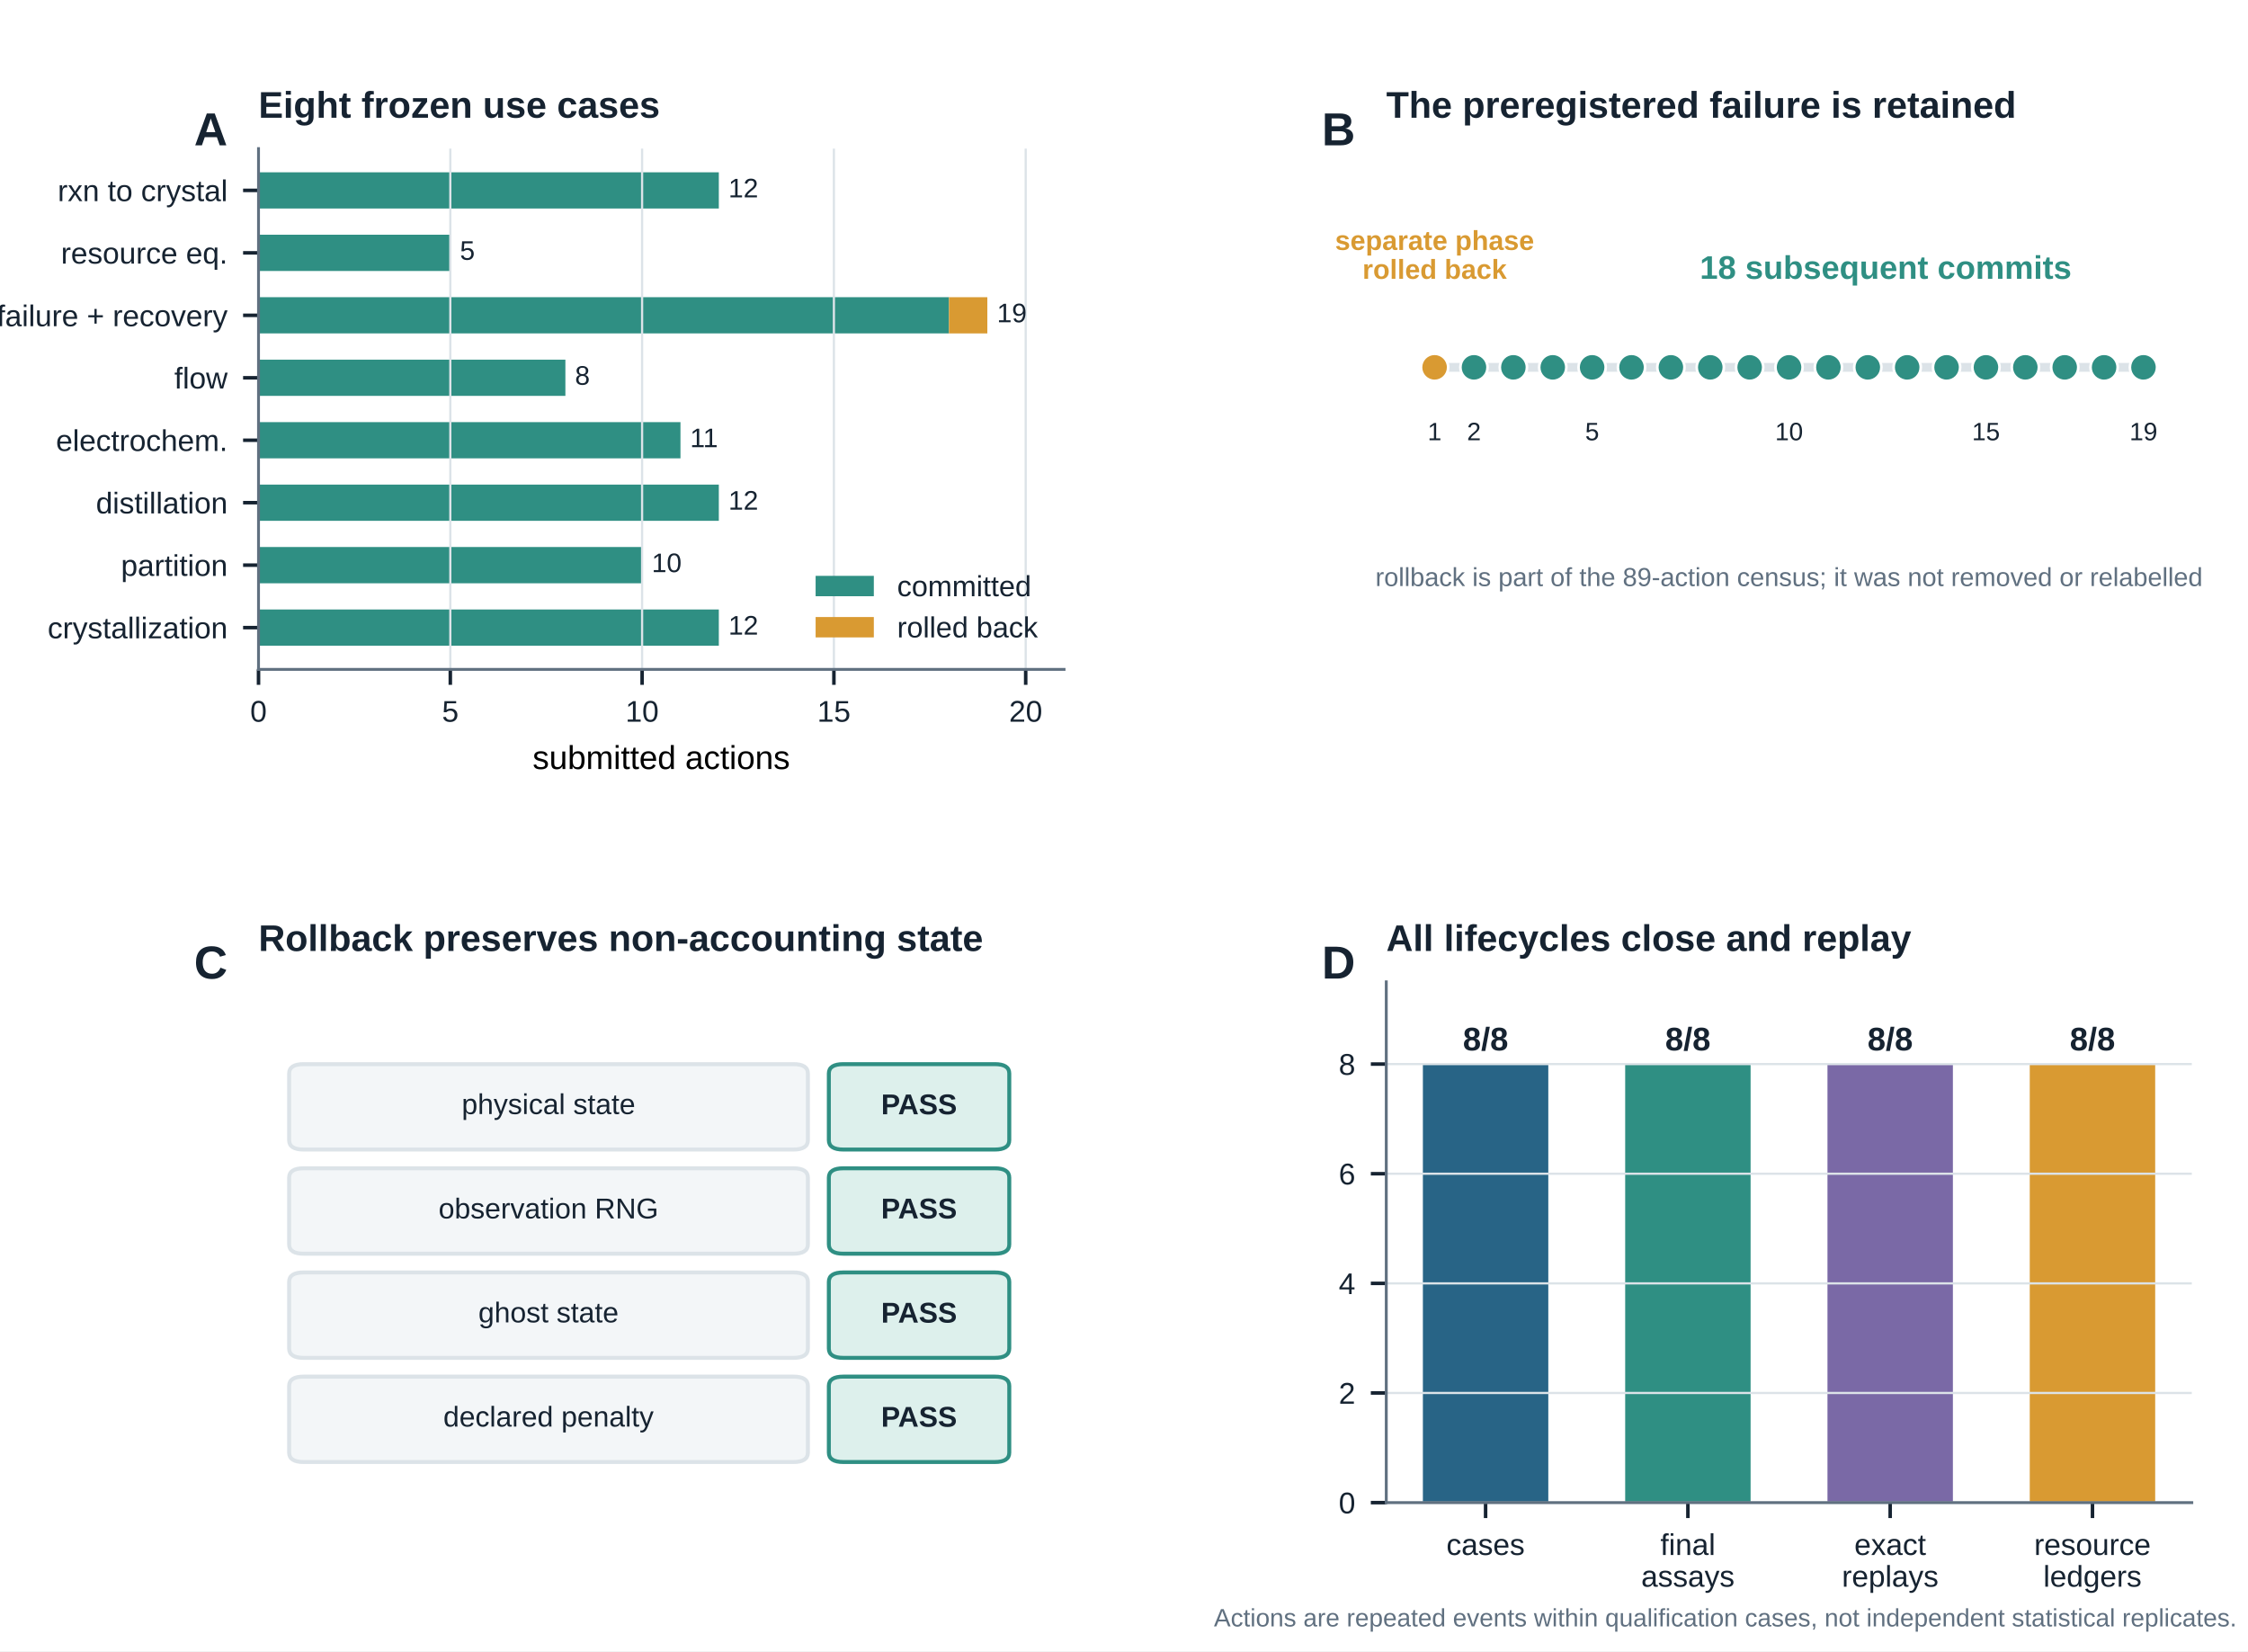
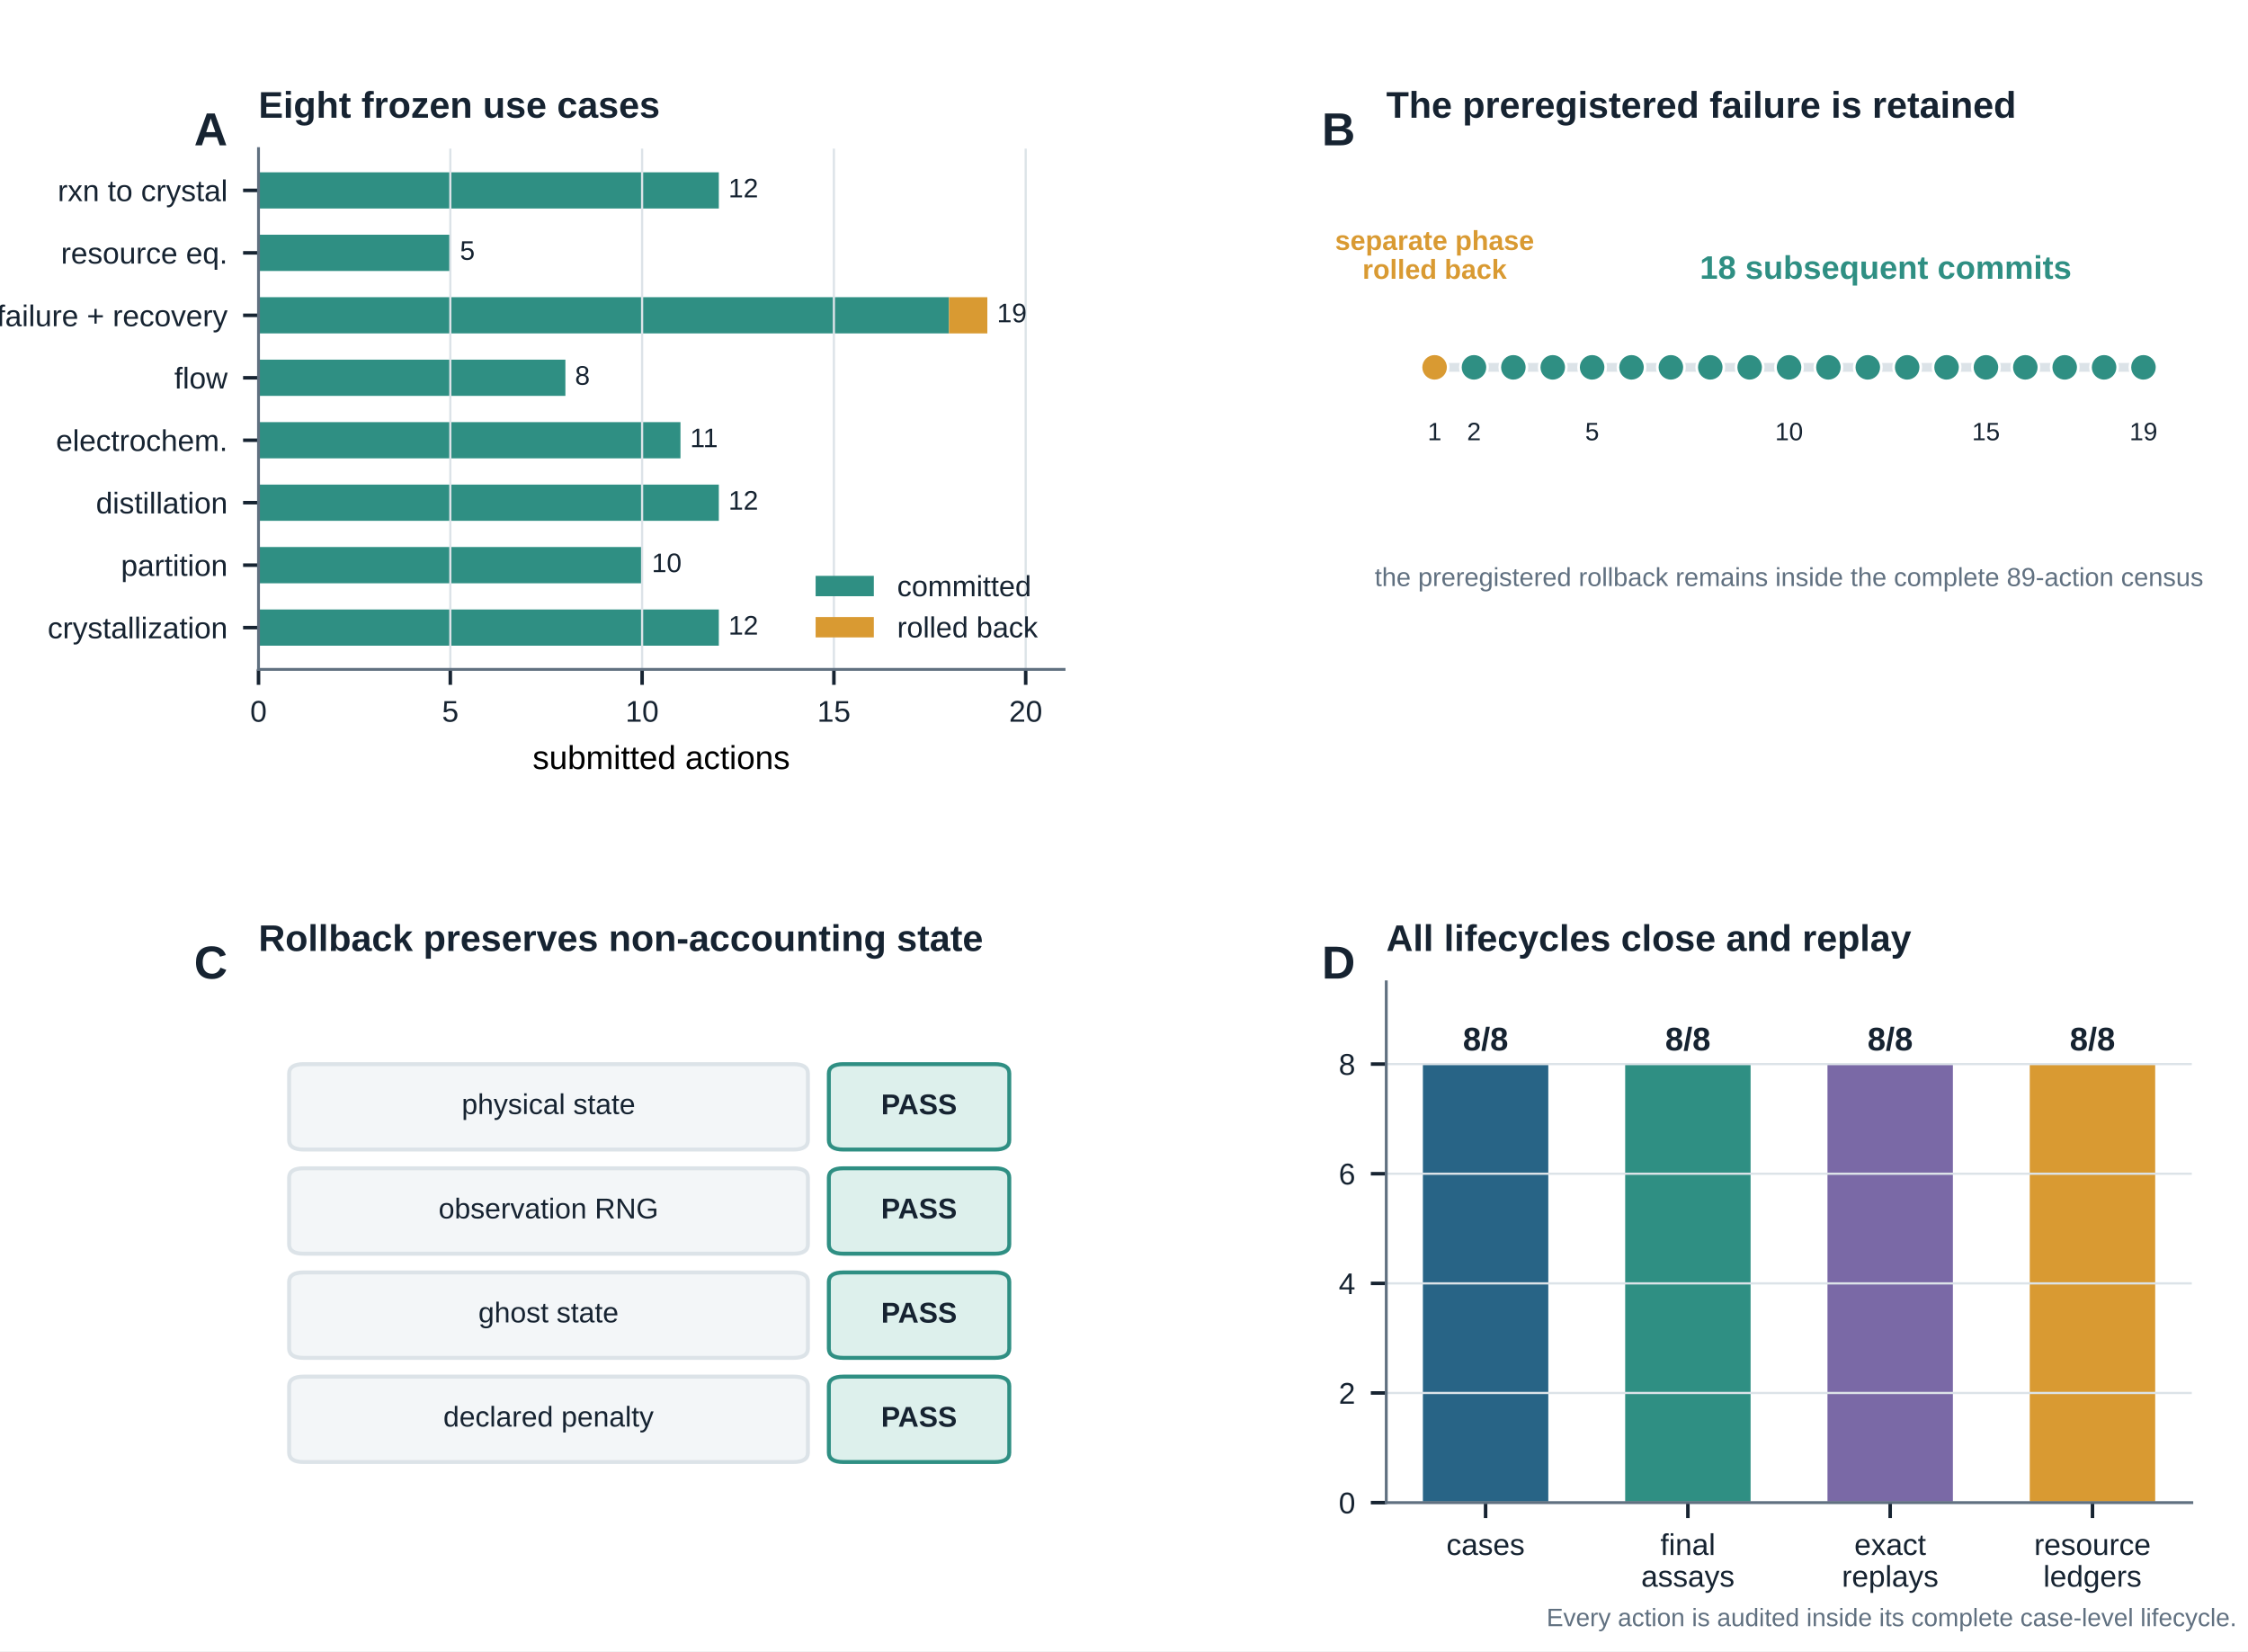
<svg xmlns="http://www.w3.org/2000/svg" xmlns:xlink="http://www.w3.org/1999/xlink" width="509.76pt" height="374.4pt" viewBox="0 0 509.76 374.4" version="1.1">
  <defs>
    <style type="text/css">*{stroke-linejoin: round; stroke-linecap: butt}</style>
  </defs>
  <g id="figure_1">
    <g id="patch_1">
      <path d="M 0 374.4 L 509.76 374.4 L 509.76 0 L 0 0 z " style="fill: #ffffff" />
    </g>
    <g id="axes_1">
      <g id="patch_2">
        <path d="M 58.622 151.776 L 241.286 151.776 L 241.286 33.696 L 58.622 33.696 z " style="fill: #ffffff" />
      </g>
      <g id="patch_3">
        <path d="M 58.622 39.063 L 163.002 39.063 L 163.002 47.277 L 58.622 47.277 z " clip-path="url(#p0920176c76)" style="fill: #2f8f83" />
      </g>
      <g id="patch_4">
        <path d="M 58.622 53.225 L 102.114 53.225 L 102.114 61.439 L 58.622 61.439 z " clip-path="url(#p0920176c76)" style="fill: #2f8f83" />
      </g>
      <g id="patch_5">
        <path d="M 58.622 67.387 L 215.192 67.387 L 215.192 75.6 L 58.622 75.6 z " clip-path="url(#p0920176c76)" style="fill: #2f8f83" />
      </g>
      <g id="patch_6">
        <path d="M 58.622 81.548 L 128.209 81.548 L 128.209 89.762 L 58.622 89.762 z " clip-path="url(#p0920176c76)" style="fill: #2f8f83" />
      </g>
      <g id="patch_7">
        <path d="M 58.622 95.71 L 154.304 95.71 L 154.304 103.924 L 58.622 103.924 z " clip-path="url(#p0920176c76)" style="fill: #2f8f83" />
      </g>
      <g id="patch_8">
        <path d="M 58.622 109.872 L 163.002 109.872 L 163.002 118.085 L 58.622 118.085 z " clip-path="url(#p0920176c76)" style="fill: #2f8f83" />
      </g>
      <g id="patch_9">
        <path d="M 58.622 124.033 L 145.605 124.033 L 145.605 132.247 L 58.622 132.247 z " clip-path="url(#p0920176c76)" style="fill: #2f8f83" />
      </g>
      <g id="patch_10">
        <path d="M 58.622 138.195 L 163.002 138.195 L 163.002 146.409 L 58.622 146.409 z " clip-path="url(#p0920176c76)" style="fill: #2f8f83" />
      </g>
      <g id="patch_11">
        <path d="M 163.002 39.063 L 163.002 39.063 L 163.002 47.277 L 163.002 47.277 z " clip-path="url(#p0920176c76)" style="fill: #d99a32" />
      </g>
      <g id="patch_12">
        <path d="M 102.114 53.225 L 102.114 53.225 L 102.114 61.439 L 102.114 61.439 z " clip-path="url(#p0920176c76)" style="fill: #d99a32" />
      </g>
      <g id="patch_13">
        <path d="M 215.192 67.387 L 223.89 67.387 L 223.89 75.6 L 215.192 75.6 z " clip-path="url(#p0920176c76)" style="fill: #d99a32" />
      </g>
      <g id="patch_14">
        <path d="M 128.209 81.548 L 128.209 81.548 L 128.209 89.762 L 128.209 89.762 z " clip-path="url(#p0920176c76)" style="fill: #d99a32" />
      </g>
      <g id="patch_15">
        <path d="M 154.304 95.71 L 154.304 95.71 L 154.304 103.924 L 154.304 103.924 z " clip-path="url(#p0920176c76)" style="fill: #d99a32" />
      </g>
      <g id="patch_16">
        <path d="M 163.002 109.872 L 163.002 109.872 L 163.002 118.085 L 163.002 118.085 z " clip-path="url(#p0920176c76)" style="fill: #d99a32" />
      </g>
      <g id="patch_17">
        <path d="M 145.605 124.033 L 145.605 124.033 L 145.605 132.247 L 145.605 132.247 z " clip-path="url(#p0920176c76)" style="fill: #d99a32" />
      </g>
      <g id="patch_18">
        <path d="M 163.002 138.195 L 163.002 138.195 L 163.002 146.409 L 163.002 146.409 z " clip-path="url(#p0920176c76)" style="fill: #d99a32" />
      </g>
      <g id="matplotlib.axis_1">
        <g id="xtick_1">
          <g id="line2d_1">
            <path d="M 58.622 151.776 L 58.622 33.696 " clip-path="url(#p0920176c76)" style="fill: none; stroke: #dce3e8; stroke-width: 0.5; stroke-linecap: square" />
          </g>
          <g id="line2d_2">
            <defs>
              <path id="mcb8c254ec4" d="M 0 0 L 0 3.5 " style="stroke: #162331; stroke-width: 0.8" />
            </defs>
            <g>
              <use xlink:href="#mcb8c254ec4" x="58.622" y="151.776" style="fill: #162331; stroke: #162331; stroke-width: 0.8" />
            </g>
          </g>
          <g id="text_1">
            <text style="font-size: 6.8px; font-family: 'Arial', 'Liberation Sans', 'DejaVu Sans', sans-serif; text-anchor: middle; fill: #162331" x="58.622" y="163.643" transform="rotate(-0 58.6224 163.6433)">0</text>
          </g>
        </g>
        <g id="xtick_2">
          <g id="line2d_3">
            <path d="M 102.114 151.776 L 102.114 33.696 " clip-path="url(#p0920176c76)" style="fill: none; stroke: #dce3e8; stroke-width: 0.5; stroke-linecap: square" />
          </g>
          <g id="line2d_4">
            <g>
              <use xlink:href="#mcb8c254ec4" x="102.114" y="151.776" style="fill: #162331; stroke: #162331; stroke-width: 0.8" />
            </g>
          </g>
          <g id="text_2">
            <text style="font-size: 6.8px; font-family: 'Arial', 'Liberation Sans', 'DejaVu Sans', sans-serif; text-anchor: middle; fill: #162331" x="102.114" y="163.643" transform="rotate(-0 102.1138 163.6433)">5</text>
          </g>
        </g>
        <g id="xtick_3">
          <g id="line2d_5">
            <path d="M 145.605 151.776 L 145.605 33.696 " clip-path="url(#p0920176c76)" style="fill: none; stroke: #dce3e8; stroke-width: 0.5; stroke-linecap: square" />
          </g>
          <g id="line2d_6">
            <g>
              <use xlink:href="#mcb8c254ec4" x="145.605" y="151.776" style="fill: #162331; stroke: #162331; stroke-width: 0.8" />
            </g>
          </g>
          <g id="text_3">
            <text style="font-size: 6.8px; font-family: 'Arial', 'Liberation Sans', 'DejaVu Sans', sans-serif; text-anchor: middle; fill: #162331" x="145.605" y="163.643" transform="rotate(-0 145.6053 163.6433)">10</text>
          </g>
        </g>
        <g id="xtick_4">
          <g id="line2d_7">
            <path d="M 189.097 151.776 L 189.097 33.696 " clip-path="url(#p0920176c76)" style="fill: none; stroke: #dce3e8; stroke-width: 0.5; stroke-linecap: square" />
          </g>
          <g id="line2d_8">
            <g>
              <use xlink:href="#mcb8c254ec4" x="189.097" y="151.776" style="fill: #162331; stroke: #162331; stroke-width: 0.8" />
            </g>
          </g>
          <g id="text_4">
            <text style="font-size: 6.8px; font-family: 'Arial', 'Liberation Sans', 'DejaVu Sans', sans-serif; text-anchor: middle; fill: #162331" x="189.097" y="163.643" transform="rotate(-0 189.0967 163.6433)">15</text>
          </g>
        </g>
        <g id="xtick_5">
          <g id="line2d_9">
            <path d="M 232.588 151.776 L 232.588 33.696 " clip-path="url(#p0920176c76)" style="fill: none; stroke: #dce3e8; stroke-width: 0.5; stroke-linecap: square" />
          </g>
          <g id="line2d_10">
            <g>
              <use xlink:href="#mcb8c254ec4" x="232.588" y="151.776" style="fill: #162331; stroke: #162331; stroke-width: 0.8" />
            </g>
          </g>
          <g id="text_5">
            <text style="font-size: 6.8px; font-family: 'Arial', 'Liberation Sans', 'DejaVu Sans', sans-serif; text-anchor: middle; fill: #162331" x="232.588" y="163.643" transform="rotate(-0 232.5881 163.6433)">20</text>
          </g>
        </g>
        <g id="text_6">
          <text style="font-size: 7.5px; font-family: 'Arial', 'Liberation Sans', 'DejaVu Sans', sans-serif; text-anchor: middle" x="149.954" y="174.363" transform="rotate(-0 149.9544 174.3632)">submitted actions</text>
        </g>
      </g>
      <g id="matplotlib.axis_2">
        <g id="ytick_1">
          <g id="line2d_11">
            <defs>
              <path id="m7597317411" d="M 0 0 L -3.5 0 " style="stroke: #162331; stroke-width: 0.8" />
            </defs>
            <g>
              <use xlink:href="#m7597317411" x="58.622" y="43.17" style="fill: #162331; stroke: #162331; stroke-width: 0.8" />
            </g>
          </g>
          <g id="text_7">
            <text style="font-size: 6.8px; font-family: 'Arial', 'Liberation Sans', 'DejaVu Sans', sans-serif; text-anchor: end; fill: #162331" x="51.622" y="45.604" transform="rotate(-0 51.6224 45.60381)">rxn to crystal</text>
          </g>
        </g>
        <g id="ytick_2">
          <g id="line2d_12">
            <g>
              <use xlink:href="#m7597317411" x="58.622" y="57.332" style="fill: #162331; stroke: #162331; stroke-width: 0.8" />
            </g>
          </g>
          <g id="text_8">
            <text style="font-size: 6.8px; font-family: 'Arial', 'Liberation Sans', 'DejaVu Sans', sans-serif; text-anchor: end; fill: #162331" x="51.622" y="59.765" transform="rotate(-0 51.6224 59.76548)">resource eq.</text>
          </g>
        </g>
        <g id="ytick_3">
          <g id="line2d_13">
            <g>
              <use xlink:href="#m7597317411" x="58.622" y="71.493" style="fill: #162331; stroke: #162331; stroke-width: 0.8" />
            </g>
          </g>
          <g id="text_9">
            <text style="font-size: 6.8px; font-family: 'Arial', 'Liberation Sans', 'DejaVu Sans', sans-serif; text-anchor: end; fill: #162331" x="51.622" y="73.969" transform="rotate(-0 51.6224 73.96859)">failure + recovery</text>
          </g>
        </g>
        <g id="ytick_4">
          <g id="line2d_14">
            <g>
              <use xlink:href="#m7597317411" x="58.622" y="85.655" style="fill: #162331; stroke: #162331; stroke-width: 0.8" />
            </g>
          </g>
          <g id="text_10">
            <text style="font-size: 6.8px; font-family: 'Arial', 'Liberation Sans', 'DejaVu Sans', sans-serif; text-anchor: end; fill: #162331" x="51.622" y="88.089" transform="rotate(-0 51.6224 88.08882)">flow</text>
          </g>
        </g>
        <g id="ytick_5">
          <g id="line2d_15">
            <g>
              <use xlink:href="#m7597317411" x="58.622" y="99.817" style="fill: #162331; stroke: #162331; stroke-width: 0.8" />
            </g>
          </g>
          <g id="text_11">
            <text style="font-size: 6.8px; font-family: 'Arial', 'Liberation Sans', 'DejaVu Sans', sans-serif; text-anchor: end; fill: #162331" x="51.622" y="102.25" transform="rotate(-0 51.6224 102.2505)">electrochem.</text>
          </g>
        </g>
        <g id="ytick_6">
          <g id="line2d_16">
            <g>
              <use xlink:href="#m7597317411" x="58.622" y="113.979" style="fill: #162331; stroke: #162331; stroke-width: 0.8" />
            </g>
          </g>
          <g id="text_12">
            <text style="font-size: 6.8px; font-family: 'Arial', 'Liberation Sans', 'DejaVu Sans', sans-serif; text-anchor: end; fill: #162331" x="51.622" y="116.412" transform="rotate(-0 51.6224 116.4122)">distillation</text>
          </g>
        </g>
        <g id="ytick_7">
          <g id="line2d_17">
            <g>
              <use xlink:href="#m7597317411" x="58.622" y="128.14" style="fill: #162331; stroke: #162331; stroke-width: 0.8" />
            </g>
          </g>
          <g id="text_13">
            <text style="font-size: 6.8px; font-family: 'Arial', 'Liberation Sans', 'DejaVu Sans', sans-serif; text-anchor: end; fill: #162331" x="51.622" y="130.574" transform="rotate(-0 51.6224 130.5738)">partition</text>
          </g>
        </g>
        <g id="ytick_8">
          <g id="line2d_18">
            <g>
              <use xlink:href="#m7597317411" x="58.622" y="142.302" style="fill: #162331; stroke: #162331; stroke-width: 0.8" />
            </g>
          </g>
          <g id="text_14">
            <text style="font-size: 6.8px; font-family: 'Arial', 'Liberation Sans', 'DejaVu Sans', sans-serif; text-anchor: end; fill: #162331" x="51.622" y="144.735" transform="rotate(-0 51.6224 144.7355)">crystallization</text>
          </g>
        </g>
      </g>
      <g id="patch_19">
        <path d="M 58.622 151.776 L 58.622 33.696 " style="fill: none; stroke: #607080; stroke-width: 0.65; stroke-linejoin: miter; stroke-linecap: square" />
      </g>
      <g id="patch_20">
        <path d="M 58.622 151.776 L 241.286 151.776 " style="fill: none; stroke: #607080; stroke-width: 0.65; stroke-linejoin: miter; stroke-linecap: square" />
      </g>
      <g id="text_15">
        <text style="font-weight: 700; font-size: 10.5px; font-family: 'Arial', 'Liberation Sans', 'DejaVu Sans', sans-serif; text-anchor: start; fill: #162331" x="44.009" y="32.946" transform="rotate(-0 44.00928 32.9461)">A</text>
      </g>
      <g id="text_16">
        <text style="font-size: 6.1px; font-family: 'Arial', 'Liberation Sans', 'DejaVu Sans', sans-serif; text-anchor: start; fill: #162331" x="165.176" y="44.747" transform="rotate(-0 165.1764 44.7471)">12</text>
      </g>
      <g id="text_17">
        <text style="font-size: 6.1px; font-family: 'Arial', 'Liberation Sans', 'DejaVu Sans', sans-serif; text-anchor: start; fill: #162331" x="104.288" y="58.909" transform="rotate(-0 104.2884 58.90877)">5</text>
      </g>
      <g id="text_18">
        <text style="font-size: 6.1px; font-family: 'Arial', 'Liberation Sans', 'DejaVu Sans', sans-serif; text-anchor: start; fill: #162331" x="226.064" y="73.07" transform="rotate(-0 226.0644 73.07044)">19</text>
      </g>
      <g id="text_19">
        <text style="font-size: 6.1px; font-family: 'Arial', 'Liberation Sans', 'DejaVu Sans', sans-serif; text-anchor: start; fill: #162331" x="130.383" y="87.232" transform="rotate(-0 130.3833 87.23211)">8</text>
      </g>
      <g id="text_20">
        <text style="font-size: 6.1px; font-family: 'Arial', 'Liberation Sans', 'DejaVu Sans', sans-serif; text-anchor: start; fill: #162331" x="156.478" y="101.394" transform="rotate(-0 156.4781 101.3938)">11</text>
      </g>
      <g id="text_21">
        <text style="font-size: 6.1px; font-family: 'Arial', 'Liberation Sans', 'DejaVu Sans', sans-serif; text-anchor: start; fill: #162331" x="165.176" y="115.555" transform="rotate(-0 165.1764 115.5554)">12</text>
      </g>
      <g id="text_22">
        <text style="font-size: 6.1px; font-family: 'Arial', 'Liberation Sans', 'DejaVu Sans', sans-serif; text-anchor: start; fill: #162331" x="147.78" y="129.717" transform="rotate(-0 147.7798 129.7171)">10</text>
      </g>
      <g id="text_23">
        <text style="font-size: 6.1px; font-family: 'Arial', 'Liberation Sans', 'DejaVu Sans', sans-serif; text-anchor: start; fill: #162331" x="165.176" y="143.879" transform="rotate(-0 165.1764 143.8788)">12</text>
      </g>
      <g id="text_24">
        <text style="font-weight: 600; font-size: 8.4px; font-family: 'Arial', 'Liberation Sans', 'DejaVu Sans', sans-serif; text-anchor: start; fill: #162331" x="58.622" y="26.696" transform="rotate(-0 58.6224 26.696)">Eight frozen use cases</text>
      </g>
      <g id="legend_1">
        <g id="patch_21">
          <path d="M 184.951 135.188 L 198.151 135.188 L 198.151 130.568 L 184.951 130.568 z " style="fill: #2f8f83" />
        </g>
        <g id="text_25">
          <text style="font-size: 6.6px; font-family: 'Arial', 'Liberation Sans', 'DejaVu Sans', sans-serif; text-anchor: start; fill: #162331" x="203.431" y="135.188" transform="rotate(-0 203.4313 135.1883)">committed</text>
        </g>
        <g id="patch_22">
          <path d="M 184.951 144.524 L 198.151 144.524 L 198.151 139.904 L 184.951 139.904 z " style="fill: #d99a32" />
        </g>
        <g id="text_26">
          <text style="font-size: 6.6px; font-family: 'Arial', 'Liberation Sans', 'DejaVu Sans', sans-serif; text-anchor: start; fill: #162331" x="203.431" y="144.524" transform="rotate(-0 203.4313 144.5242)">rolled back</text>
        </g>
      </g>
    </g>
    <g id="axes_2">
      <g id="patch_23">
        <path d="M 314.352 151.776 L 497.016 151.776 L 497.016 33.696 L 314.352 33.696 z " style="fill: #ffffff" />
      </g>
      <g id="line2d_19">
        <path d="M 325.312 83.29 L 334.242 83.29 L 343.172 83.29 L 352.103 83.29 L 361.033 83.29 L 369.963 83.29 L 378.893 83.29 L 387.824 83.29 L 396.754 83.29 L 405.684 83.29 L 414.614 83.29 L 423.544 83.29 L 432.475 83.29 L 441.405 83.29 L 450.335 83.29 L 459.265 83.29 L 468.196 83.29 L 477.126 83.29 L 486.056 83.29 " clip-path="url(#p60994fd39c)" style="fill: none; stroke: #dce3e8; stroke-width: 2; stroke-linecap: square" />
      </g>
      <g id="matplotlib.axis_3" />
      <g id="matplotlib.axis_4" />
      <g id="text_27">
        <text style="font-weight: 700; font-size: 10.5px; font-family: 'Arial', 'Liberation Sans', 'DejaVu Sans', sans-serif; text-anchor: start; fill: #162331" x="299.739" y="32.946" transform="rotate(-0 299.7389 32.9461)">B</text>
      </g>
      <g id="PathCollection_1">
        <defs>
          <path id="md742fdb97d" d="M 0 3.082 C 0.817 3.082 1.601 2.757 2.179 2.179 C 2.757 1.601 3.082 0.817 3.082 0 C 3.082 -0.817 2.757 -1.601 2.179 -2.179 C 1.601 -2.757 0.817 -3.082 0 -3.082 C -0.817 -3.082 -1.601 -2.757 -2.179 -2.179 C -2.757 -1.601 -3.082 -0.817 -3.082 0 C -3.082 0.817 -2.757 1.601 -2.179 2.179 C -1.601 2.757 -0.817 3.082 0 3.082 z " style="stroke: #ffffff; stroke-width: 0.6" />
        </defs>
        <g clip-path="url(#p60994fd39c)">
          <use xlink:href="#md742fdb97d" x="325.312" y="83.29" style="fill: #d99a32; stroke: #ffffff; stroke-width: 0.6" />
        </g>
      </g>
      <g id="text_28">
        <text style="font-size: 5.7px; font-family: 'Arial', 'Liberation Sans', 'DejaVu Sans', sans-serif; text-anchor: middle; fill: #162331" x="325.312" y="99.821" transform="rotate(-0 325.3118 99.8208)">1</text>
      </g>
      <g id="PathCollection_2">
        <defs>
          <path id="m894b9bd5c5" d="M 0 3.082 C 0.817 3.082 1.601 2.757 2.179 2.179 C 2.757 1.601 3.082 0.817 3.082 0 C 3.082 -0.817 2.757 -1.601 2.179 -2.179 C 1.601 -2.757 0.817 -3.082 0 -3.082 C -0.817 -3.082 -1.601 -2.757 -2.179 -2.179 C -2.757 -1.601 -3.082 -0.817 -3.082 0 C -3.082 0.817 -2.757 1.601 -2.179 2.179 C -1.601 2.757 -0.817 3.082 0 3.082 z " style="stroke: #ffffff; stroke-width: 0.6" />
        </defs>
        <g clip-path="url(#p60994fd39c)">
          <use xlink:href="#m894b9bd5c5" x="334.242" y="83.29" style="fill: #2f8f83; stroke: #ffffff; stroke-width: 0.6" />
        </g>
      </g>
      <g id="text_29">
        <text style="font-size: 5.7px; font-family: 'Arial', 'Liberation Sans', 'DejaVu Sans', sans-serif; text-anchor: middle; fill: #162331" x="334.242" y="99.821" transform="rotate(-0 334.2421 99.8208)">2</text>
      </g>
      <g id="PathCollection_3">
        <g clip-path="url(#p60994fd39c)">
          <use xlink:href="#m894b9bd5c5" x="343.172" y="83.29" style="fill: #2f8f83; stroke: #ffffff; stroke-width: 0.6" />
        </g>
      </g>
      <g id="PathCollection_4">
        <g clip-path="url(#p60994fd39c)">
          <use xlink:href="#m894b9bd5c5" x="352.103" y="83.29" style="fill: #2f8f83; stroke: #ffffff; stroke-width: 0.6" />
        </g>
      </g>
      <g id="PathCollection_5">
        <g clip-path="url(#p60994fd39c)">
          <use xlink:href="#m894b9bd5c5" x="361.033" y="83.29" style="fill: #2f8f83; stroke: #ffffff; stroke-width: 0.6" />
        </g>
      </g>
      <g id="text_30">
        <text style="font-size: 5.7px; font-family: 'Arial', 'Liberation Sans', 'DejaVu Sans', sans-serif; text-anchor: middle; fill: #162331" x="361.033" y="99.821" transform="rotate(-0 361.0328 99.8208)">5</text>
      </g>
      <g id="PathCollection_6">
        <g clip-path="url(#p60994fd39c)">
          <use xlink:href="#m894b9bd5c5" x="369.963" y="83.29" style="fill: #2f8f83; stroke: #ffffff; stroke-width: 0.6" />
        </g>
      </g>
      <g id="PathCollection_7">
        <g clip-path="url(#p60994fd39c)">
          <use xlink:href="#m894b9bd5c5" x="378.893" y="83.29" style="fill: #2f8f83; stroke: #ffffff; stroke-width: 0.6" />
        </g>
      </g>
      <g id="PathCollection_8">
        <g clip-path="url(#p60994fd39c)">
          <use xlink:href="#m894b9bd5c5" x="387.824" y="83.29" style="fill: #2f8f83; stroke: #ffffff; stroke-width: 0.6" />
        </g>
      </g>
      <g id="PathCollection_9">
        <g clip-path="url(#p60994fd39c)">
          <use xlink:href="#m894b9bd5c5" x="396.754" y="83.29" style="fill: #2f8f83; stroke: #ffffff; stroke-width: 0.6" />
        </g>
      </g>
      <g id="PathCollection_10">
        <g clip-path="url(#p60994fd39c)">
          <use xlink:href="#m894b9bd5c5" x="405.684" y="83.29" style="fill: #2f8f83; stroke: #ffffff; stroke-width: 0.6" />
        </g>
      </g>
      <g id="text_31">
        <text style="font-size: 5.7px; font-family: 'Arial', 'Liberation Sans', 'DejaVu Sans', sans-serif; text-anchor: middle; fill: #162331" x="405.684" y="99.821" transform="rotate(-0 405.684 99.8208)">10</text>
      </g>
      <g id="PathCollection_11">
        <g clip-path="url(#p60994fd39c)">
          <use xlink:href="#m894b9bd5c5" x="414.614" y="83.29" style="fill: #2f8f83; stroke: #ffffff; stroke-width: 0.6" />
        </g>
      </g>
      <g id="PathCollection_12">
        <g clip-path="url(#p60994fd39c)">
          <use xlink:href="#m894b9bd5c5" x="423.544" y="83.29" style="fill: #2f8f83; stroke: #ffffff; stroke-width: 0.6" />
        </g>
      </g>
      <g id="PathCollection_13">
        <g clip-path="url(#p60994fd39c)">
          <use xlink:href="#m894b9bd5c5" x="432.475" y="83.29" style="fill: #2f8f83; stroke: #ffffff; stroke-width: 0.6" />
        </g>
      </g>
      <g id="PathCollection_14">
        <g clip-path="url(#p60994fd39c)">
          <use xlink:href="#m894b9bd5c5" x="441.405" y="83.29" style="fill: #2f8f83; stroke: #ffffff; stroke-width: 0.6" />
        </g>
      </g>
      <g id="PathCollection_15">
        <g clip-path="url(#p60994fd39c)">
          <use xlink:href="#m894b9bd5c5" x="450.335" y="83.29" style="fill: #2f8f83; stroke: #ffffff; stroke-width: 0.6" />
        </g>
      </g>
      <g id="text_32">
        <text style="font-size: 5.7px; font-family: 'Arial', 'Liberation Sans', 'DejaVu Sans', sans-serif; text-anchor: middle; fill: #162331" x="450.335" y="99.821" transform="rotate(-0 450.3352 99.8208)">15</text>
      </g>
      <g id="PathCollection_16">
        <g clip-path="url(#p60994fd39c)">
          <use xlink:href="#m894b9bd5c5" x="459.265" y="83.29" style="fill: #2f8f83; stroke: #ffffff; stroke-width: 0.6" />
        </g>
      </g>
      <g id="PathCollection_17">
        <g clip-path="url(#p60994fd39c)">
          <use xlink:href="#m894b9bd5c5" x="468.196" y="83.29" style="fill: #2f8f83; stroke: #ffffff; stroke-width: 0.6" />
        </g>
      </g>
      <g id="PathCollection_18">
        <g clip-path="url(#p60994fd39c)">
          <use xlink:href="#m894b9bd5c5" x="477.126" y="83.29" style="fill: #2f8f83; stroke: #ffffff; stroke-width: 0.6" />
        </g>
      </g>
      <g id="PathCollection_19">
        <g clip-path="url(#p60994fd39c)">
          <use xlink:href="#m894b9bd5c5" x="486.056" y="83.29" style="fill: #2f8f83; stroke: #ffffff; stroke-width: 0.6" />
        </g>
      </g>
      <g id="text_33">
        <text style="font-size: 5.7px; font-family: 'Arial', 'Liberation Sans', 'DejaVu Sans', sans-serif; text-anchor: middle; fill: #162331" x="486.056" y="99.821" transform="rotate(-0 486.0562 99.8208)">19</text>
      </g>
      <g id="text_34">
        <text style="font-weight: 600; font-size: 6.2px; font-family: 'Arial', 'Liberation Sans', 'DejaVu Sans', sans-serif; fill: #d99a32" transform="translate(302.7404 56.66706)">separate phase</text>
        <text style="font-weight: 600; font-size: 6.2px; font-family: 'Arial', 'Liberation Sans', 'DejaVu Sans', sans-serif; fill: #d99a32" transform="translate(308.9458 63.216)">rolled back</text>
      </g>
      <g id="text_35">
        <text style="font-weight: 600; font-size: 7.4px; font-family: 'Arial', 'Liberation Sans', 'DejaVu Sans', sans-serif; text-anchor: middle; fill: #2f8f83" x="427.604" y="63.216" transform="rotate(-0 427.6037 63.216)">18 subsequent commits</text>
      </g>
      <g id="text_36">
-         <text style="font-size: 5.9px; font-family: 'Arial', 'Liberation Sans', 'DejaVu Sans', sans-serif; text-anchor: middle; fill: #607080" x="405.684" y="132.883" transform="rotate(-0 405.684 132.8832)">rollback is part of the 89-action census; it was not removed or relabelled</text>
+         <text style="font-size: 5.9px; font-family: 'Arial', 'Liberation Sans', 'DejaVu Sans', sans-serif; text-anchor: middle; fill: #607080" x="405.684" y="132.883" transform="rotate(-0 405.684 132.8832)">the preregistered rollback remains inside the complete 89-action census</text>
      </g>
      <g id="text_37">
        <text style="font-weight: 600; font-size: 8.4px; font-family: 'Arial', 'Liberation Sans', 'DejaVu Sans', sans-serif; text-anchor: start; fill: #162331" x="314.352" y="26.696" transform="rotate(-0 314.352 26.696)">The preregistered failure is retained</text>
      </g>
    </g>
    <g id="axes_3">
      <g id="patch_24">
        <path d="M 58.622 340.704 L 241.286 340.704 L 241.286 222.624 L 58.622 222.624 z " style="fill: #ffffff" />
      </g>
      <g id="patch_25">
        <path d="M 68.852 260.646 L 179.911 260.646 Q 183.199 260.646 183.199 258.52 L 183.199 243.406 Q 183.199 241.281 179.911 241.281 L 68.852 241.281 Q 65.564 241.281 65.564 243.406 L 65.564 258.52 Q 65.564 260.646 68.852 260.646 z " clip-path="url(#pb042ca25cf)" style="fill: #f3f6f8; stroke: #dce3e8; stroke-width: 0.9; stroke-linejoin: miter" />
      </g>
      <g id="patch_26">
        <path d="M 191.236 260.646 L 225.577 260.646 Q 228.865 260.646 228.865 258.52 L 228.865 243.406 Q 228.865 241.281 225.577 241.281 L 191.236 241.281 Q 187.949 241.281 187.949 243.406 L 187.949 258.52 Q 187.949 260.646 191.236 260.646 z " clip-path="url(#pb042ca25cf)" style="fill: #ddf0ec; stroke: #2f8f83; stroke-width: 0.9; stroke-linejoin: miter" />
      </g>
      <g id="patch_27">
        <path d="M 68.852 284.262 L 179.911 284.262 Q 183.199 284.262 183.199 282.136 L 183.199 267.022 Q 183.199 264.897 179.911 264.897 L 68.852 264.897 Q 65.564 264.897 65.564 267.022 L 65.564 282.136 Q 65.564 284.262 68.852 284.262 z " clip-path="url(#pb042ca25cf)" style="fill: #f3f6f8; stroke: #dce3e8; stroke-width: 0.9; stroke-linejoin: miter" />
      </g>
      <g id="patch_28">
        <path d="M 191.236 284.262 L 225.577 284.262 Q 228.865 284.262 228.865 282.136 L 228.865 267.022 Q 228.865 264.897 225.577 264.897 L 191.236 264.897 Q 187.949 264.897 187.949 267.022 L 187.949 282.136 Q 187.949 284.262 191.236 284.262 z " clip-path="url(#pb042ca25cf)" style="fill: #ddf0ec; stroke: #2f8f83; stroke-width: 0.9; stroke-linejoin: miter" />
      </g>
      <g id="patch_29">
        <path d="M 68.852 307.878 L 179.911 307.878 Q 183.199 307.878 183.199 305.752 L 183.199 290.638 Q 183.199 288.513 179.911 288.513 L 68.852 288.513 Q 65.564 288.513 65.564 290.638 L 65.564 305.752 Q 65.564 307.878 68.852 307.878 z " clip-path="url(#pb042ca25cf)" style="fill: #f3f6f8; stroke: #dce3e8; stroke-width: 0.9; stroke-linejoin: miter" />
      </g>
      <g id="patch_30">
        <path d="M 191.236 307.878 L 225.577 307.878 Q 228.865 307.878 228.865 305.752 L 228.865 290.638 Q 228.865 288.513 225.577 288.513 L 191.236 288.513 Q 187.949 288.513 187.949 290.638 L 187.949 305.752 Q 187.949 307.878 191.236 307.878 z " clip-path="url(#pb042ca25cf)" style="fill: #ddf0ec; stroke: #2f8f83; stroke-width: 0.9; stroke-linejoin: miter" />
      </g>
      <g id="patch_31">
        <path d="M 68.852 331.494 L 179.911 331.494 Q 183.199 331.494 183.199 329.368 L 183.199 314.254 Q 183.199 312.129 179.911 312.129 L 68.852 312.129 Q 65.564 312.129 65.564 314.254 L 65.564 329.368 Q 65.564 331.494 68.852 331.494 z " clip-path="url(#pb042ca25cf)" style="fill: #f3f6f8; stroke: #dce3e8; stroke-width: 0.9; stroke-linejoin: miter" />
      </g>
      <g id="patch_32">
        <path d="M 191.236 331.494 L 225.577 331.494 Q 228.865 331.494 228.865 329.368 L 228.865 314.254 Q 228.865 312.129 225.577 312.129 L 191.236 312.129 Q 187.949 312.129 187.949 314.254 L 187.949 329.368 Q 187.949 331.494 191.236 331.494 z " clip-path="url(#pb042ca25cf)" style="fill: #ddf0ec; stroke: #2f8f83; stroke-width: 0.9; stroke-linejoin: miter" />
      </g>
      <g id="matplotlib.axis_5" />
      <g id="matplotlib.axis_6" />
      <g id="text_38">
        <text style="font-weight: 700; font-size: 10.5px; font-family: 'Arial', 'Liberation Sans', 'DejaVu Sans', sans-serif; text-anchor: start; fill: #162331" x="44.009" y="221.874" transform="rotate(-0 44.00928 221.8741)">C</text>
      </g>
      <g id="text_39">
        <text style="font-size: 6.5px; font-family: 'Arial', 'Liberation Sans', 'DejaVu Sans', sans-serif; text-anchor: middle; fill: #162331" x="124.381" y="252.605" transform="rotate(-0 124.3814 252.6055)">physical state</text>
      </g>
      <g id="text_40">
        <text style="font-weight: 600; font-size: 6.5px; font-family: 'Arial', 'Liberation Sans', 'DejaVu Sans', sans-serif; text-anchor: middle; fill: #162331" x="208.407" y="252.648" transform="rotate(-0 208.4069 252.6481)">PASS</text>
      </g>
      <g id="text_41">
        <text style="font-size: 6.5px; font-family: 'Arial', 'Liberation Sans', 'DejaVu Sans', sans-serif; text-anchor: middle; fill: #162331" x="124.381" y="276.26" transform="rotate(-0 124.3814 276.2596)">observation RNG</text>
      </g>
      <g id="text_42">
        <text style="font-weight: 600; font-size: 6.5px; font-family: 'Arial', 'Liberation Sans', 'DejaVu Sans', sans-serif; text-anchor: middle; fill: #162331" x="208.407" y="276.264" transform="rotate(-0 208.4069 276.2641)">PASS</text>
      </g>
      <g id="text_43">
        <text style="font-size: 6.5px; font-family: 'Arial', 'Liberation Sans', 'DejaVu Sans', sans-serif; text-anchor: middle; fill: #162331" x="124.381" y="299.837" transform="rotate(-0 124.3814 299.8375)">ghost state</text>
      </g>
      <g id="text_44">
        <text style="font-weight: 600; font-size: 6.5px; font-family: 'Arial', 'Liberation Sans', 'DejaVu Sans', sans-serif; text-anchor: middle; fill: #162331" x="208.407" y="299.88" transform="rotate(-0 208.4069 299.8801)">PASS</text>
      </g>
      <g id="text_45">
        <text style="font-size: 6.5px; font-family: 'Arial', 'Liberation Sans', 'DejaVu Sans', sans-serif; text-anchor: middle; fill: #162331" x="124.381" y="323.453" transform="rotate(-0 124.3814 323.4535)">declared penalty</text>
      </g>
      <g id="text_46">
        <text style="font-weight: 600; font-size: 6.5px; font-family: 'Arial', 'Liberation Sans', 'DejaVu Sans', sans-serif; text-anchor: middle; fill: #162331" x="208.407" y="323.496" transform="rotate(-0 208.4069 323.4961)">PASS</text>
      </g>
      <g id="text_47">
        <text style="font-weight: 600; font-size: 8.4px; font-family: 'Arial', 'Liberation Sans', 'DejaVu Sans', sans-serif; text-anchor: start; fill: #162331" x="58.622" y="215.624" transform="rotate(-0 58.6224 215.624)">Rollback preserves non-accounting state</text>
      </g>
    </g>
    <g id="axes_4">
      <g id="patch_33">
        <path d="M 314.352 340.704 L 497.016 340.704 L 497.016 222.624 L 314.352 222.624 z " style="fill: #ffffff" />
      </g>
      <g id="patch_34">
        <path d="M 322.655 340.704 L 351.096 340.704 L 351.096 241.268 L 322.655 241.268 z " clip-path="url(#pd9ec98eba9)" style="fill: #286486" />
      </g>
      <g id="patch_35">
        <path d="M 368.527 340.704 L 396.968 340.704 L 396.968 241.268 L 368.527 241.268 z " clip-path="url(#pd9ec98eba9)" style="fill: #2f8f83" />
      </g>
      <g id="patch_36">
        <path d="M 414.4 340.704 L 442.841 340.704 L 442.841 241.268 L 414.4 241.268 z " clip-path="url(#pd9ec98eba9)" style="fill: #7a69a6" />
      </g>
      <g id="patch_37">
        <path d="M 460.272 340.704 L 488.713 340.704 L 488.713 241.268 L 460.272 241.268 z " clip-path="url(#pd9ec98eba9)" style="fill: #d99a32" />
      </g>
      <g id="matplotlib.axis_7">
        <g id="xtick_6">
          <g id="line2d_20">
            <g>
              <use xlink:href="#mcb8c254ec4" x="336.875" y="340.704" style="fill: #162331; stroke: #162331; stroke-width: 0.8" />
            </g>
          </g>
          <g id="text_48">
            <text style="font-size: 6.8px; font-family: 'Arial', 'Liberation Sans', 'DejaVu Sans', sans-serif; text-anchor: middle; fill: #162331" x="336.875" y="352.571" transform="rotate(-0 336.8754 352.5713)">cases</text>
          </g>
        </g>
        <g id="xtick_7">
          <g id="line2d_21">
            <g>
              <use xlink:href="#mcb8c254ec4" x="382.748" y="340.704" style="fill: #162331; stroke: #162331; stroke-width: 0.8" />
            </g>
          </g>
          <g id="text_49">
            <text style="font-size: 6.8px; font-family: 'Arial', 'Liberation Sans', 'DejaVu Sans', sans-serif; fill: #162331" transform="translate(376.5109 352.5713)">final</text>
            <text style="font-size: 6.8px; font-family: 'Arial', 'Liberation Sans', 'DejaVu Sans', sans-serif; fill: #162331" transform="translate(372.1664 359.7636)">assays</text>
          </g>
        </g>
        <g id="xtick_8">
          <g id="line2d_22">
            <g>
              <use xlink:href="#mcb8c254ec4" x="428.62" y="340.704" style="fill: #162331; stroke: #162331; stroke-width: 0.8" />
            </g>
          </g>
          <g id="text_50">
            <text style="font-size: 6.8px; font-family: 'Arial', 'Liberation Sans', 'DejaVu Sans', sans-serif; fill: #162331" transform="translate(420.4942 352.5713)">exact</text>
            <text style="font-size: 6.8px; font-family: 'Arial', 'Liberation Sans', 'DejaVu Sans', sans-serif; fill: #162331" transform="translate(417.6605 359.7636)">replays</text>
          </g>
        </g>
        <g id="xtick_9">
          <g id="line2d_23">
            <g>
              <use xlink:href="#mcb8c254ec4" x="474.493" y="340.704" style="fill: #162331; stroke: #162331; stroke-width: 0.8" />
            </g>
          </g>
          <g id="text_51">
            <text style="font-size: 6.8px; font-family: 'Arial', 'Liberation Sans', 'DejaVu Sans', sans-serif; fill: #162331" transform="translate(461.2656 352.5713)">resource</text>
            <text style="font-size: 6.8px; font-family: 'Arial', 'Liberation Sans', 'DejaVu Sans', sans-serif; fill: #162331" transform="translate(463.3422 359.7636)">ledgers</text>
          </g>
        </g>
      </g>
      <g id="matplotlib.axis_8">
        <g id="ytick_9">
          <g id="line2d_24">
            <path d="M 314.352 340.704 L 497.016 340.704 " clip-path="url(#pd9ec98eba9)" style="fill: none; stroke: #dce3e8; stroke-width: 0.5; stroke-linecap: square" />
          </g>
          <g id="line2d_25">
            <g>
              <use xlink:href="#m7597317411" x="314.352" y="340.704" style="fill: #162331; stroke: #162331; stroke-width: 0.8" />
            </g>
          </g>
          <g id="text_52">
            <text style="font-size: 6.8px; font-family: 'Arial', 'Liberation Sans', 'DejaVu Sans', sans-serif; text-anchor: end; fill: #162331" x="307.352" y="343.138" transform="rotate(-0 307.352 343.1377)">0</text>
          </g>
        </g>
        <g id="ytick_10">
          <g id="line2d_26">
            <path d="M 314.352 315.845 L 497.016 315.845 " clip-path="url(#pd9ec98eba9)" style="fill: none; stroke: #dce3e8; stroke-width: 0.5; stroke-linecap: square" />
          </g>
          <g id="line2d_27">
            <g>
              <use xlink:href="#m7597317411" x="314.352" y="315.845" style="fill: #162331; stroke: #162331; stroke-width: 0.8" />
            </g>
          </g>
          <g id="text_53">
            <text style="font-size: 6.8px; font-family: 'Arial', 'Liberation Sans', 'DejaVu Sans', sans-serif; text-anchor: end; fill: #162331" x="307.352" y="318.279" transform="rotate(-0 307.352 318.2787)">2</text>
          </g>
        </g>
        <g id="ytick_11">
          <g id="line2d_28">
            <path d="M 314.352 290.986 L 497.016 290.986 " clip-path="url(#pd9ec98eba9)" style="fill: none; stroke: #dce3e8; stroke-width: 0.5; stroke-linecap: square" />
          </g>
          <g id="line2d_29">
            <g>
              <use xlink:href="#m7597317411" x="314.352" y="290.986" style="fill: #162331; stroke: #162331; stroke-width: 0.8" />
            </g>
          </g>
          <g id="text_54">
            <text style="font-size: 6.8px; font-family: 'Arial', 'Liberation Sans', 'DejaVu Sans', sans-serif; text-anchor: end; fill: #162331" x="307.352" y="293.42" transform="rotate(-0 307.352 293.4198)">4</text>
          </g>
        </g>
        <g id="ytick_12">
          <g id="line2d_30">
            <path d="M 314.352 266.127 L 497.016 266.127 " clip-path="url(#pd9ec98eba9)" style="fill: none; stroke: #dce3e8; stroke-width: 0.5; stroke-linecap: square" />
          </g>
          <g id="line2d_31">
            <g>
              <use xlink:href="#m7597317411" x="314.352" y="266.127" style="fill: #162331; stroke: #162331; stroke-width: 0.8" />
            </g>
          </g>
          <g id="text_55">
            <text style="font-size: 6.8px; font-family: 'Arial', 'Liberation Sans', 'DejaVu Sans', sans-serif; text-anchor: end; fill: #162331" x="307.352" y="268.561" transform="rotate(-0 307.352 268.5608)">6</text>
          </g>
        </g>
        <g id="ytick_13">
          <g id="line2d_32">
            <path d="M 314.352 241.268 L 497.016 241.268 " clip-path="url(#pd9ec98eba9)" style="fill: none; stroke: #dce3e8; stroke-width: 0.5; stroke-linecap: square" />
          </g>
          <g id="line2d_33">
            <g>
              <use xlink:href="#m7597317411" x="314.352" y="241.268" style="fill: #162331; stroke: #162331; stroke-width: 0.8" />
            </g>
          </g>
          <g id="text_56">
            <text style="font-size: 6.8px; font-family: 'Arial', 'Liberation Sans', 'DejaVu Sans', sans-serif; text-anchor: end; fill: #162331" x="307.352" y="243.702" transform="rotate(-0 307.352 243.7019)">8</text>
          </g>
        </g>
      </g>
      <g id="patch_38">
        <path d="M 314.352 340.704 L 314.352 222.624 " style="fill: none; stroke: #607080; stroke-width: 0.65; stroke-linejoin: miter; stroke-linecap: square" />
      </g>
      <g id="patch_39">
        <path d="M 314.352 340.704 L 497.016 340.704 " style="fill: none; stroke: #607080; stroke-width: 0.65; stroke-linejoin: miter; stroke-linecap: square" />
      </g>
      <g id="text_57">
        <text style="font-weight: 700; font-size: 10.5px; font-family: 'Arial', 'Liberation Sans', 'DejaVu Sans', sans-serif; text-anchor: start; fill: #162331" x="299.739" y="221.874" transform="rotate(-0 299.7389 221.8741)">D</text>
      </g>
      <g id="text_58">
        <text style="font-weight: 600; font-size: 7.4px; font-family: 'Arial', 'Liberation Sans', 'DejaVu Sans', sans-serif; text-anchor: middle; fill: #162331" x="336.875" y="238.161" transform="rotate(-0 336.8754 238.1608)">8/8</text>
      </g>
      <g id="text_59">
        <text style="font-weight: 600; font-size: 7.4px; font-family: 'Arial', 'Liberation Sans', 'DejaVu Sans', sans-serif; text-anchor: middle; fill: #162331" x="382.748" y="238.161" transform="rotate(-0 382.7478 238.1608)">8/8</text>
      </g>
      <g id="text_60">
        <text style="font-weight: 600; font-size: 7.4px; font-family: 'Arial', 'Liberation Sans', 'DejaVu Sans', sans-serif; text-anchor: middle; fill: #162331" x="428.62" y="238.161" transform="rotate(-0 428.6202 238.1608)">8/8</text>
      </g>
      <g id="text_61">
        <text style="font-weight: 600; font-size: 7.4px; font-family: 'Arial', 'Liberation Sans', 'DejaVu Sans', sans-serif; text-anchor: middle; fill: #162331" x="474.493" y="238.161" transform="rotate(-0 474.4926 238.1608)">8/8</text>
      </g>
      <g id="text_62">
        <text style="font-weight: 600; font-size: 8.4px; font-family: 'Arial', 'Liberation Sans', 'DejaVu Sans', sans-serif; text-anchor: start; fill: #162331" x="314.352" y="215.624" transform="rotate(-0 314.352 215.624)">All lifecycles close and replay</text>
      </g>
    </g>
    <g id="text_63">
-       <text style="font-size: 5.7px; font-family: 'Arial', 'Liberation Sans', 'DejaVu Sans', sans-serif; text-anchor: end; fill: #607080" x="507.211" y="368.774" transform="rotate(-0 507.2112 368.7743)">Actions are repeated events within qualification cases, not independent statistical replicates.</text>
+       <text style="font-size: 5.7px; font-family: 'Arial', 'Liberation Sans', 'DejaVu Sans', sans-serif; text-anchor: end; fill: #607080" x="507.211" y="368.708" transform="rotate(-0 507.2112 368.7075)">Every action is audited inside its complete case-level lifecycle.</text>
    </g>
  </g>
  <defs>
    <clipPath id="p0920176c76">
      <rect x="58.622" y="33.696" width="182.664" height="118.08" />
    </clipPath>
    <clipPath id="p60994fd39c">
      <rect x="314.352" y="33.696" width="182.664" height="118.08" />
    </clipPath>
    <clipPath id="pb042ca25cf">
      <rect x="58.622" y="222.624" width="182.664" height="118.08" />
    </clipPath>
    <clipPath id="pd9ec98eba9">
      <rect x="314.352" y="222.624" width="182.664" height="118.08" />
    </clipPath>
  </defs>
</svg>
